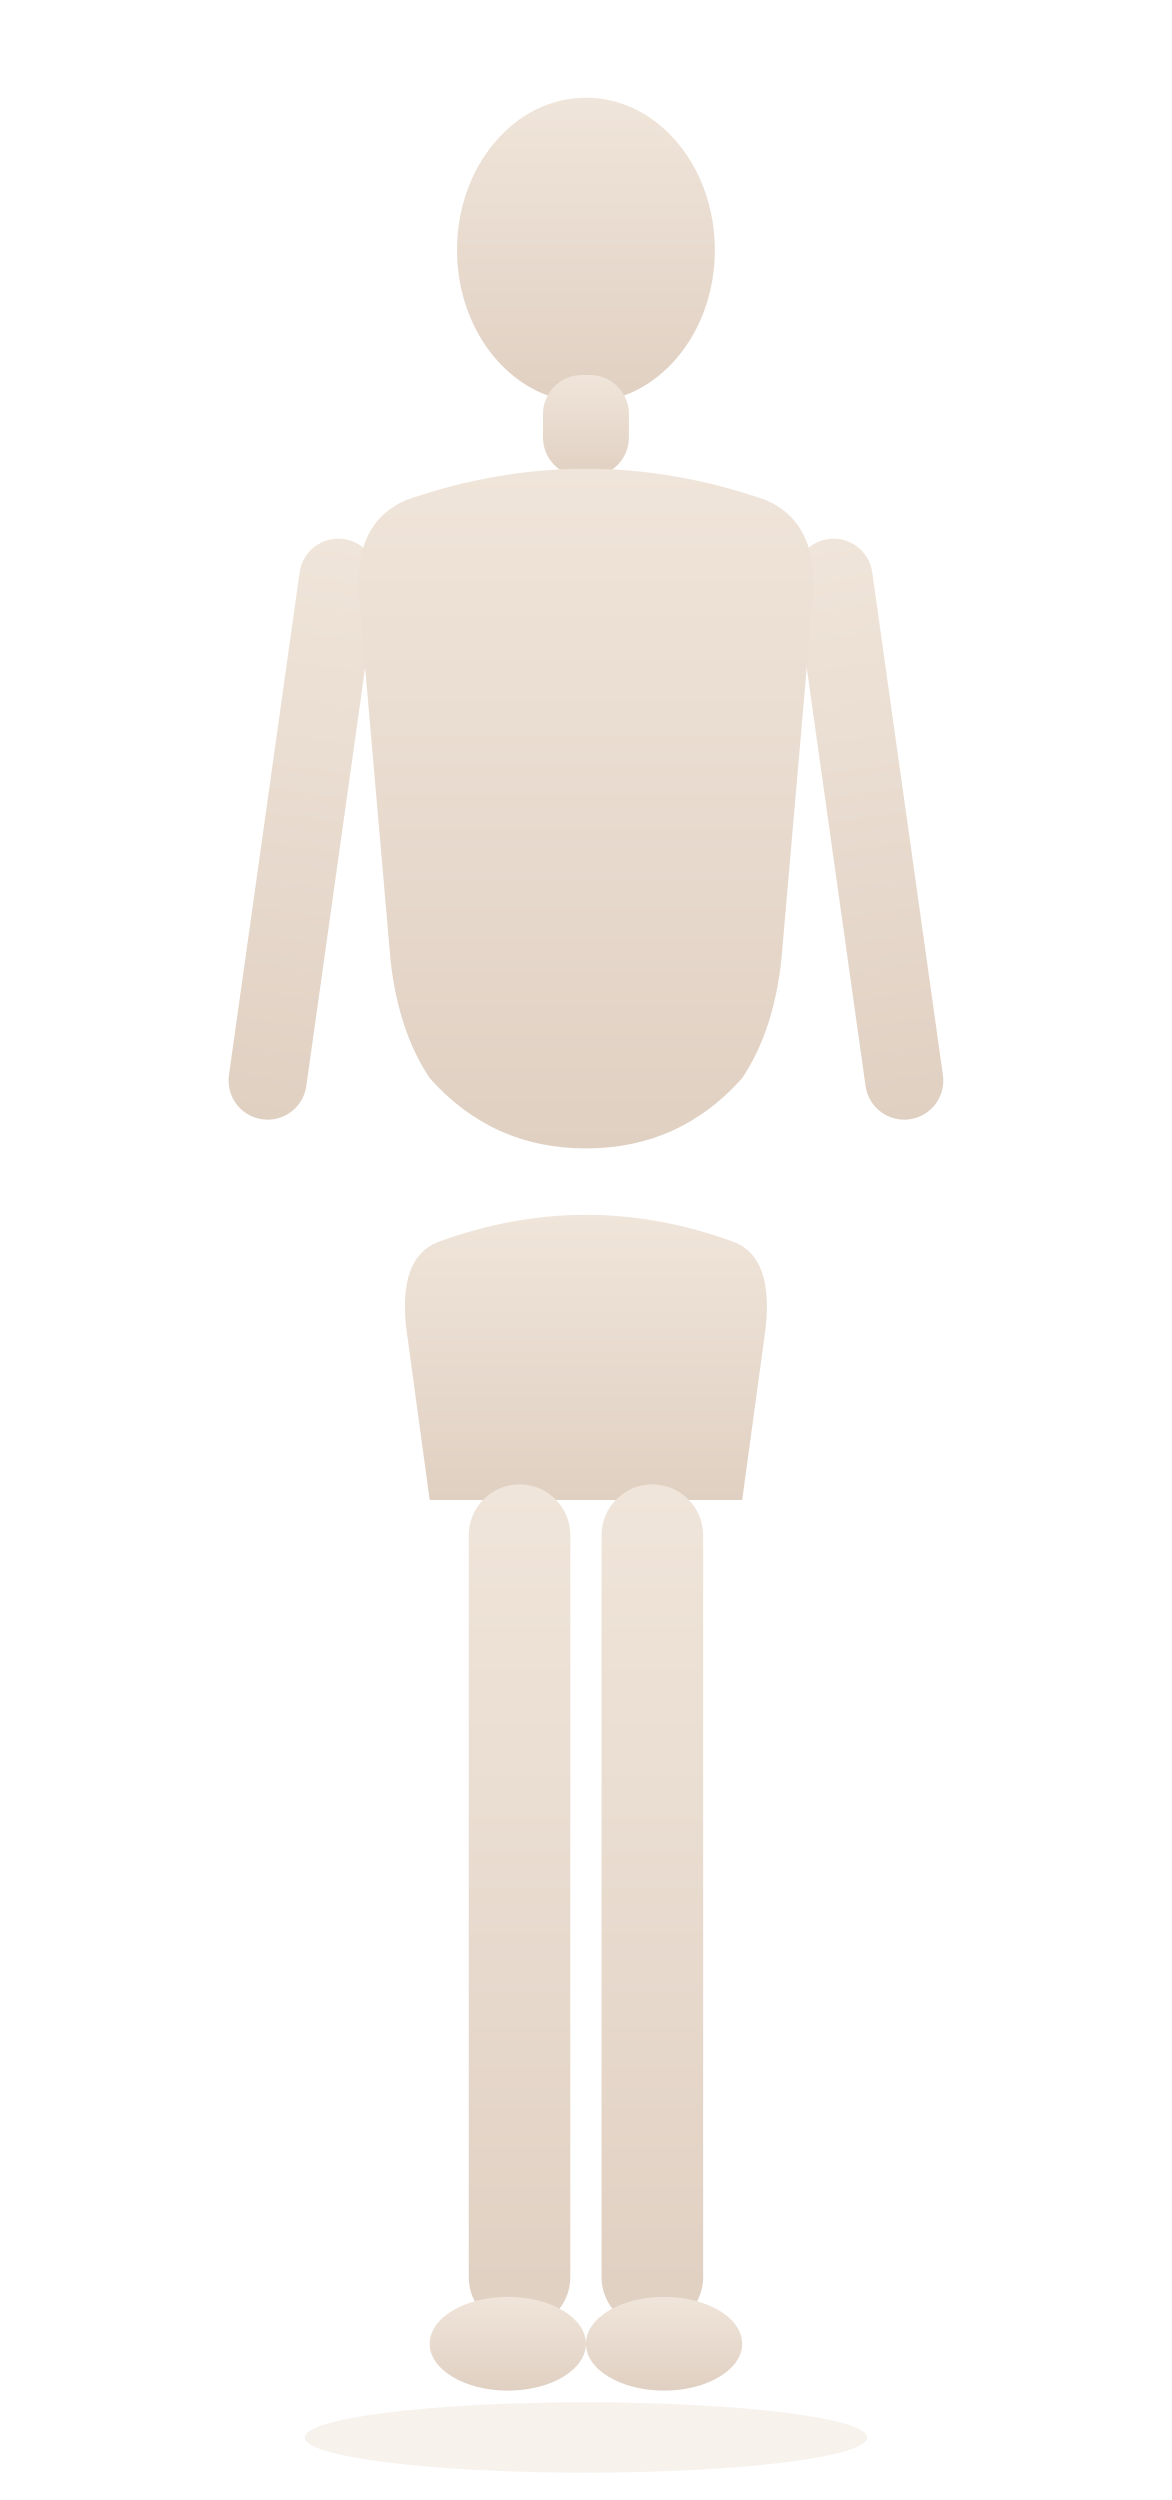
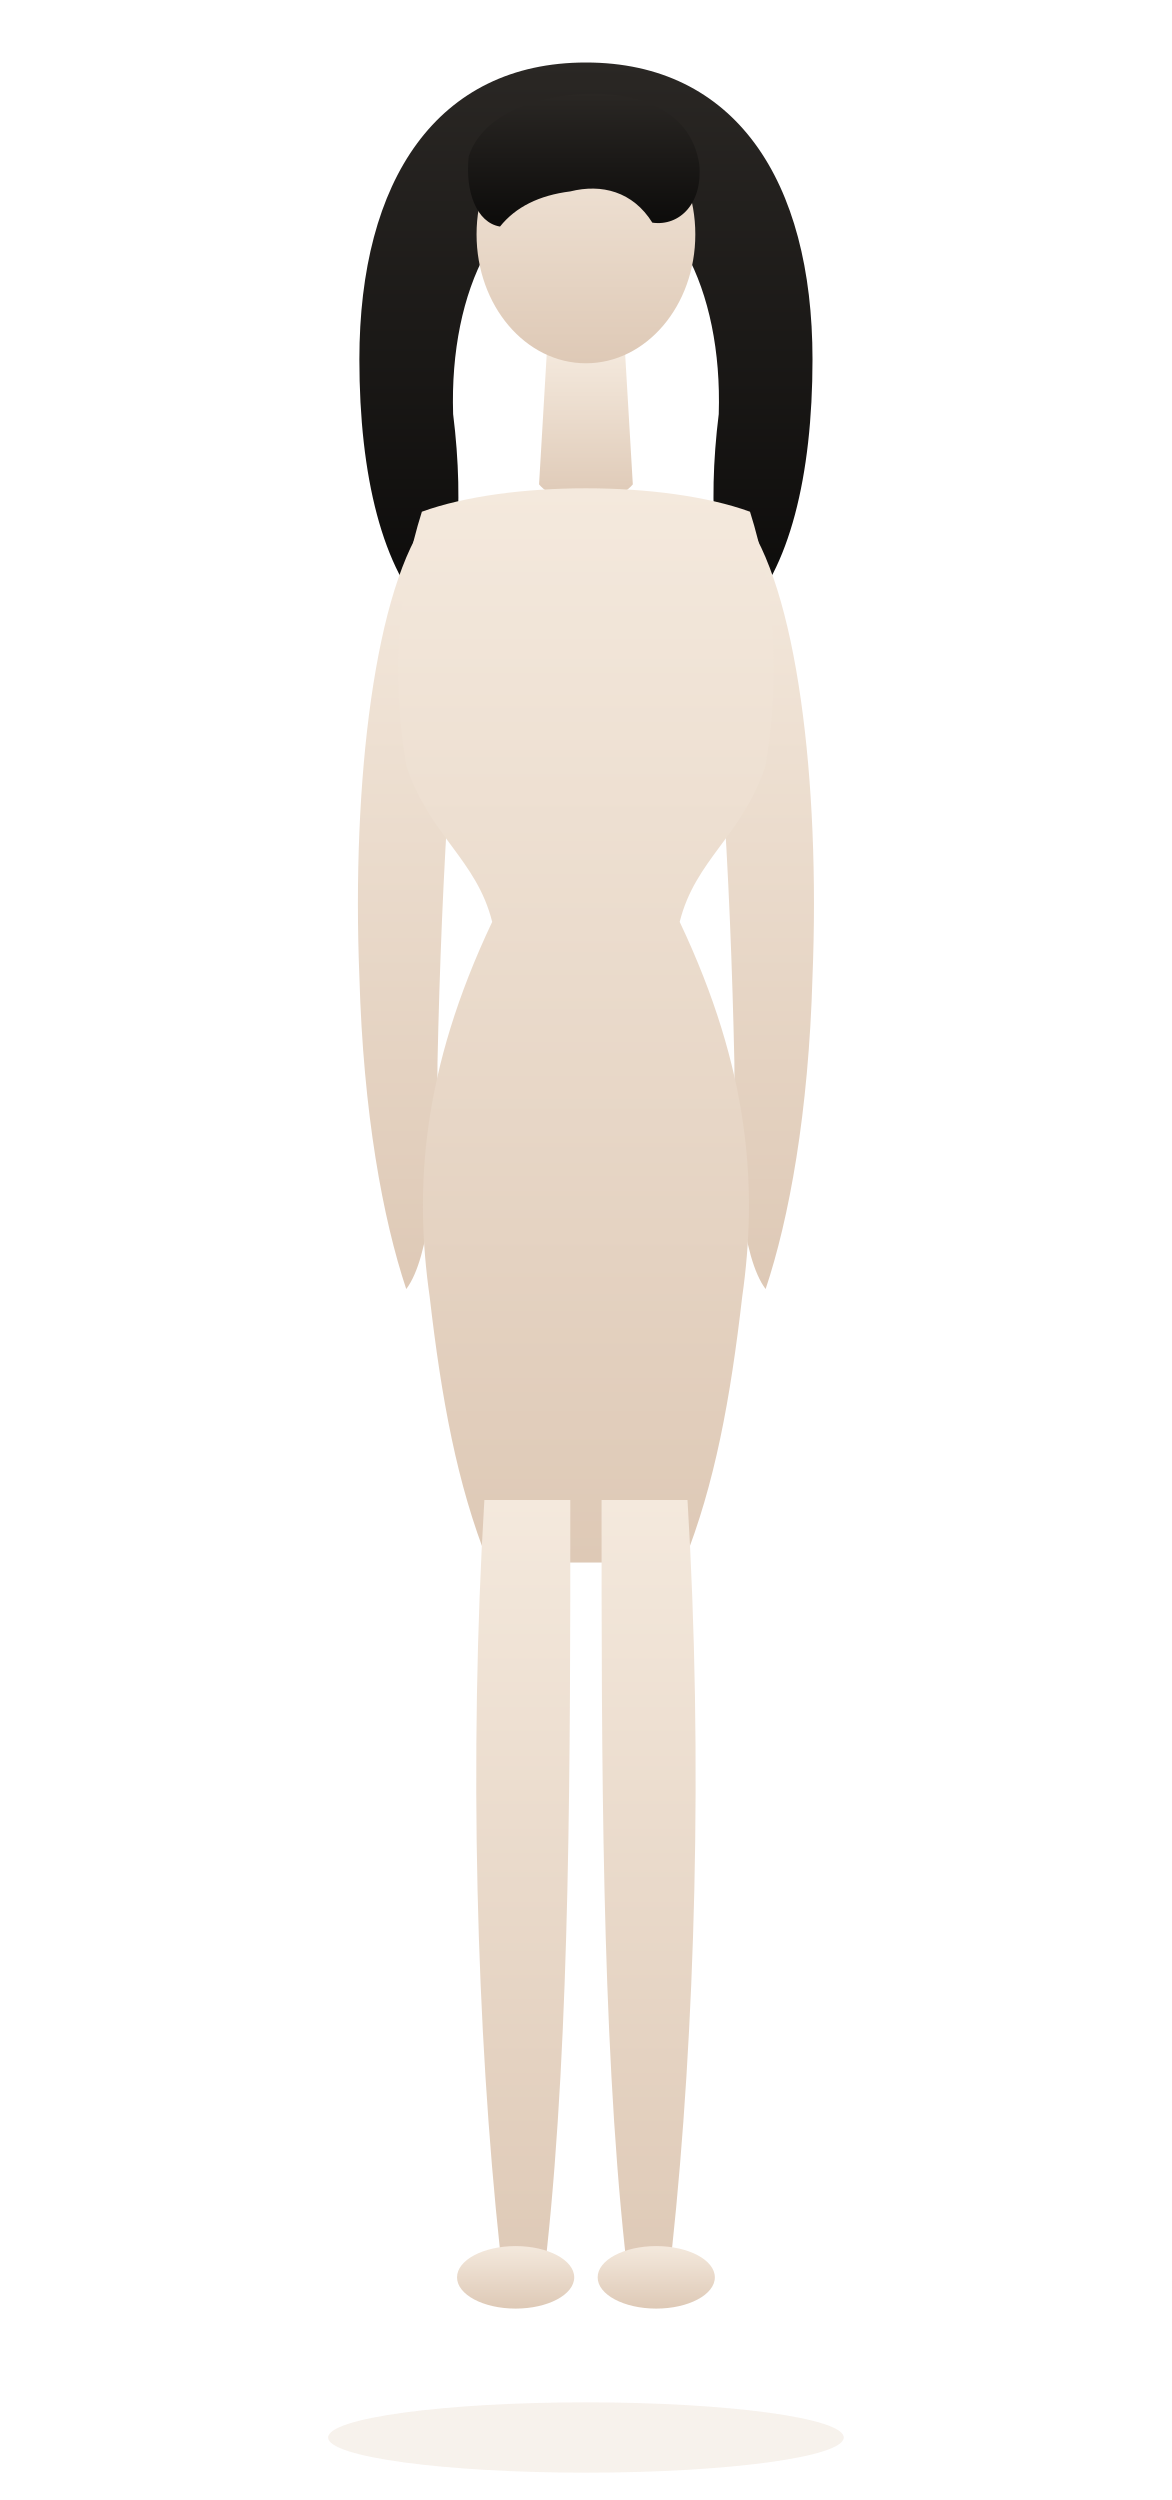
<svg xmlns="http://www.w3.org/2000/svg" viewBox="0 0 300 640" fill="none">
  <defs>
    <linearGradient id="bodyGrad" x1="0" y1="0" x2="0" y2="1">
-       <stop offset="0" stop-color="#F0E5DA" />
-       <stop offset="1" stop-color="#E0D0C2" />
+       <stop offset="0" stop-color="#F4E9DD" />
+       <stop offset="1" stop-color="#DEC9B6" />
+     </linearGradient>
+     <linearGradient id="hairGrad" x1="0" y1="0" x2="0" y2="1">
+       <stop offset="0" stop-color="#2A2724" />
+       <stop offset="1" stop-color="#0C0B0A" />
    </linearGradient>
  </defs>
-   <ellipse cx="150" cy="624" rx="72" ry="9" fill="#C9A57E" opacity="0.15" />
-   <ellipse cx="150" cy="64" rx="33" ry="39" fill="url(#bodyGrad)" />
-   <rect x="139" y="96" width="22" height="26" rx="10" fill="url(#bodyGrad)" />
-   <rect x="78" y="138" width="20" height="150" rx="10" fill="url(#bodyGrad)" transform="rotate(8 88 138)" />
-   <rect x="202" y="138" width="20" height="150" rx="10" fill="url(#bodyGrad)" transform="rotate(-8 212 138)" />
-   <path d="M104 128 q46 -16 92 0 q14 6 12 26 l-8 92 q-2 18 -10 30 q-16 18 -40 18 t-40 -18 q-8 -12 -10 -30 l-8 -92 q-2 -20 12 -26 z" fill="url(#bodyGrad)" />
-   <path d="M112 318 q38 -14 76 0 q10 4 8 22 l-6 44 h-80 l-6 -44 q-2 -18 8 -22 z" fill="url(#bodyGrad)" />
-   <rect x="120" y="380" width="26" height="216" rx="13" fill="url(#bodyGrad)" />
-   <rect x="154" y="380" width="26" height="216" rx="13" fill="url(#bodyGrad)" />
-   <ellipse cx="130" cy="600" rx="20" ry="12" fill="url(#bodyGrad)" />
-   <ellipse cx="170" cy="600" rx="20" ry="12" fill="url(#bodyGrad)" />
+   <ellipse cx="150" cy="624" rx="66" ry="9" fill="#C9A57E" opacity="0.15" />
+   <path d="M150 16 C112 16 92 46 92 92 C92 122 98 146 110 158 C117 152 119 130 116 106 C115 74 128 48 150 46 C172 48 185 74 184 106 C181 130 183 152 190 158 C202 146 208 122 208 92 C208 46 188 16 150 16 Z" fill="url(#hairGrad)" />
+   <path d="M110 132 C96 150 90 200 92 250 C93 285 98 312 104 330 C110 322 112 300 112 272 C113 225 116 170 122 140 Z" fill="url(#bodyGrad)" />
+   <path d="M190 132 C204 150 210 200 208 250 C207 285 202 312 196 330 C190 322 188 300 188 272 C187 225 184 170 178 140 Z" fill="url(#bodyGrad)" />
+   <path d="M140 90 L160 90 L162 124 C157 130 143 130 138 124 Z" fill="url(#bodyGrad)" />
+   <path d="M108 131 C102 150 100 172 104 196 C110 214 122 220 126 236 C108 274 106 304 110 332 C113 358 117 380 125 400 L175 400 C183 380 187 358 190 332 C194 304 192 274 174 236 C178 220 190 214 196 196 C200 172 198 150 192 131 C170 123 130 123 108 131 Z" fill="url(#bodyGrad)" />
+   <path d="M124 384 C120 450 122 520 128 576 C129 586 139 586 140 576 C146 520 146 450 146 384 Z" fill="url(#bodyGrad)" />
+   <path d="M176 384 C180 450 178 520 172 576 C171 586 161 586 160 576 C154 520 154 450 154 384 Z" fill="url(#bodyGrad)" />
+   <ellipse cx="132" cy="583" rx="15" ry="8" fill="url(#bodyGrad)" />
+   <ellipse cx="168" cy="583" rx="15" ry="8" fill="url(#bodyGrad)" />
+   <ellipse cx="150" cy="60" rx="28" ry="33" fill="url(#bodyGrad)" />
+   <path d="M120 40 C124 28 140 24 152 24 C165 24 177 29 179 42 C180 52 174 58 167 57 C162 49 154 47 146 49 C138 50 132 53 128 58 C122 57 119 49 120 40 Z" fill="url(#hairGrad)" />
</svg>
